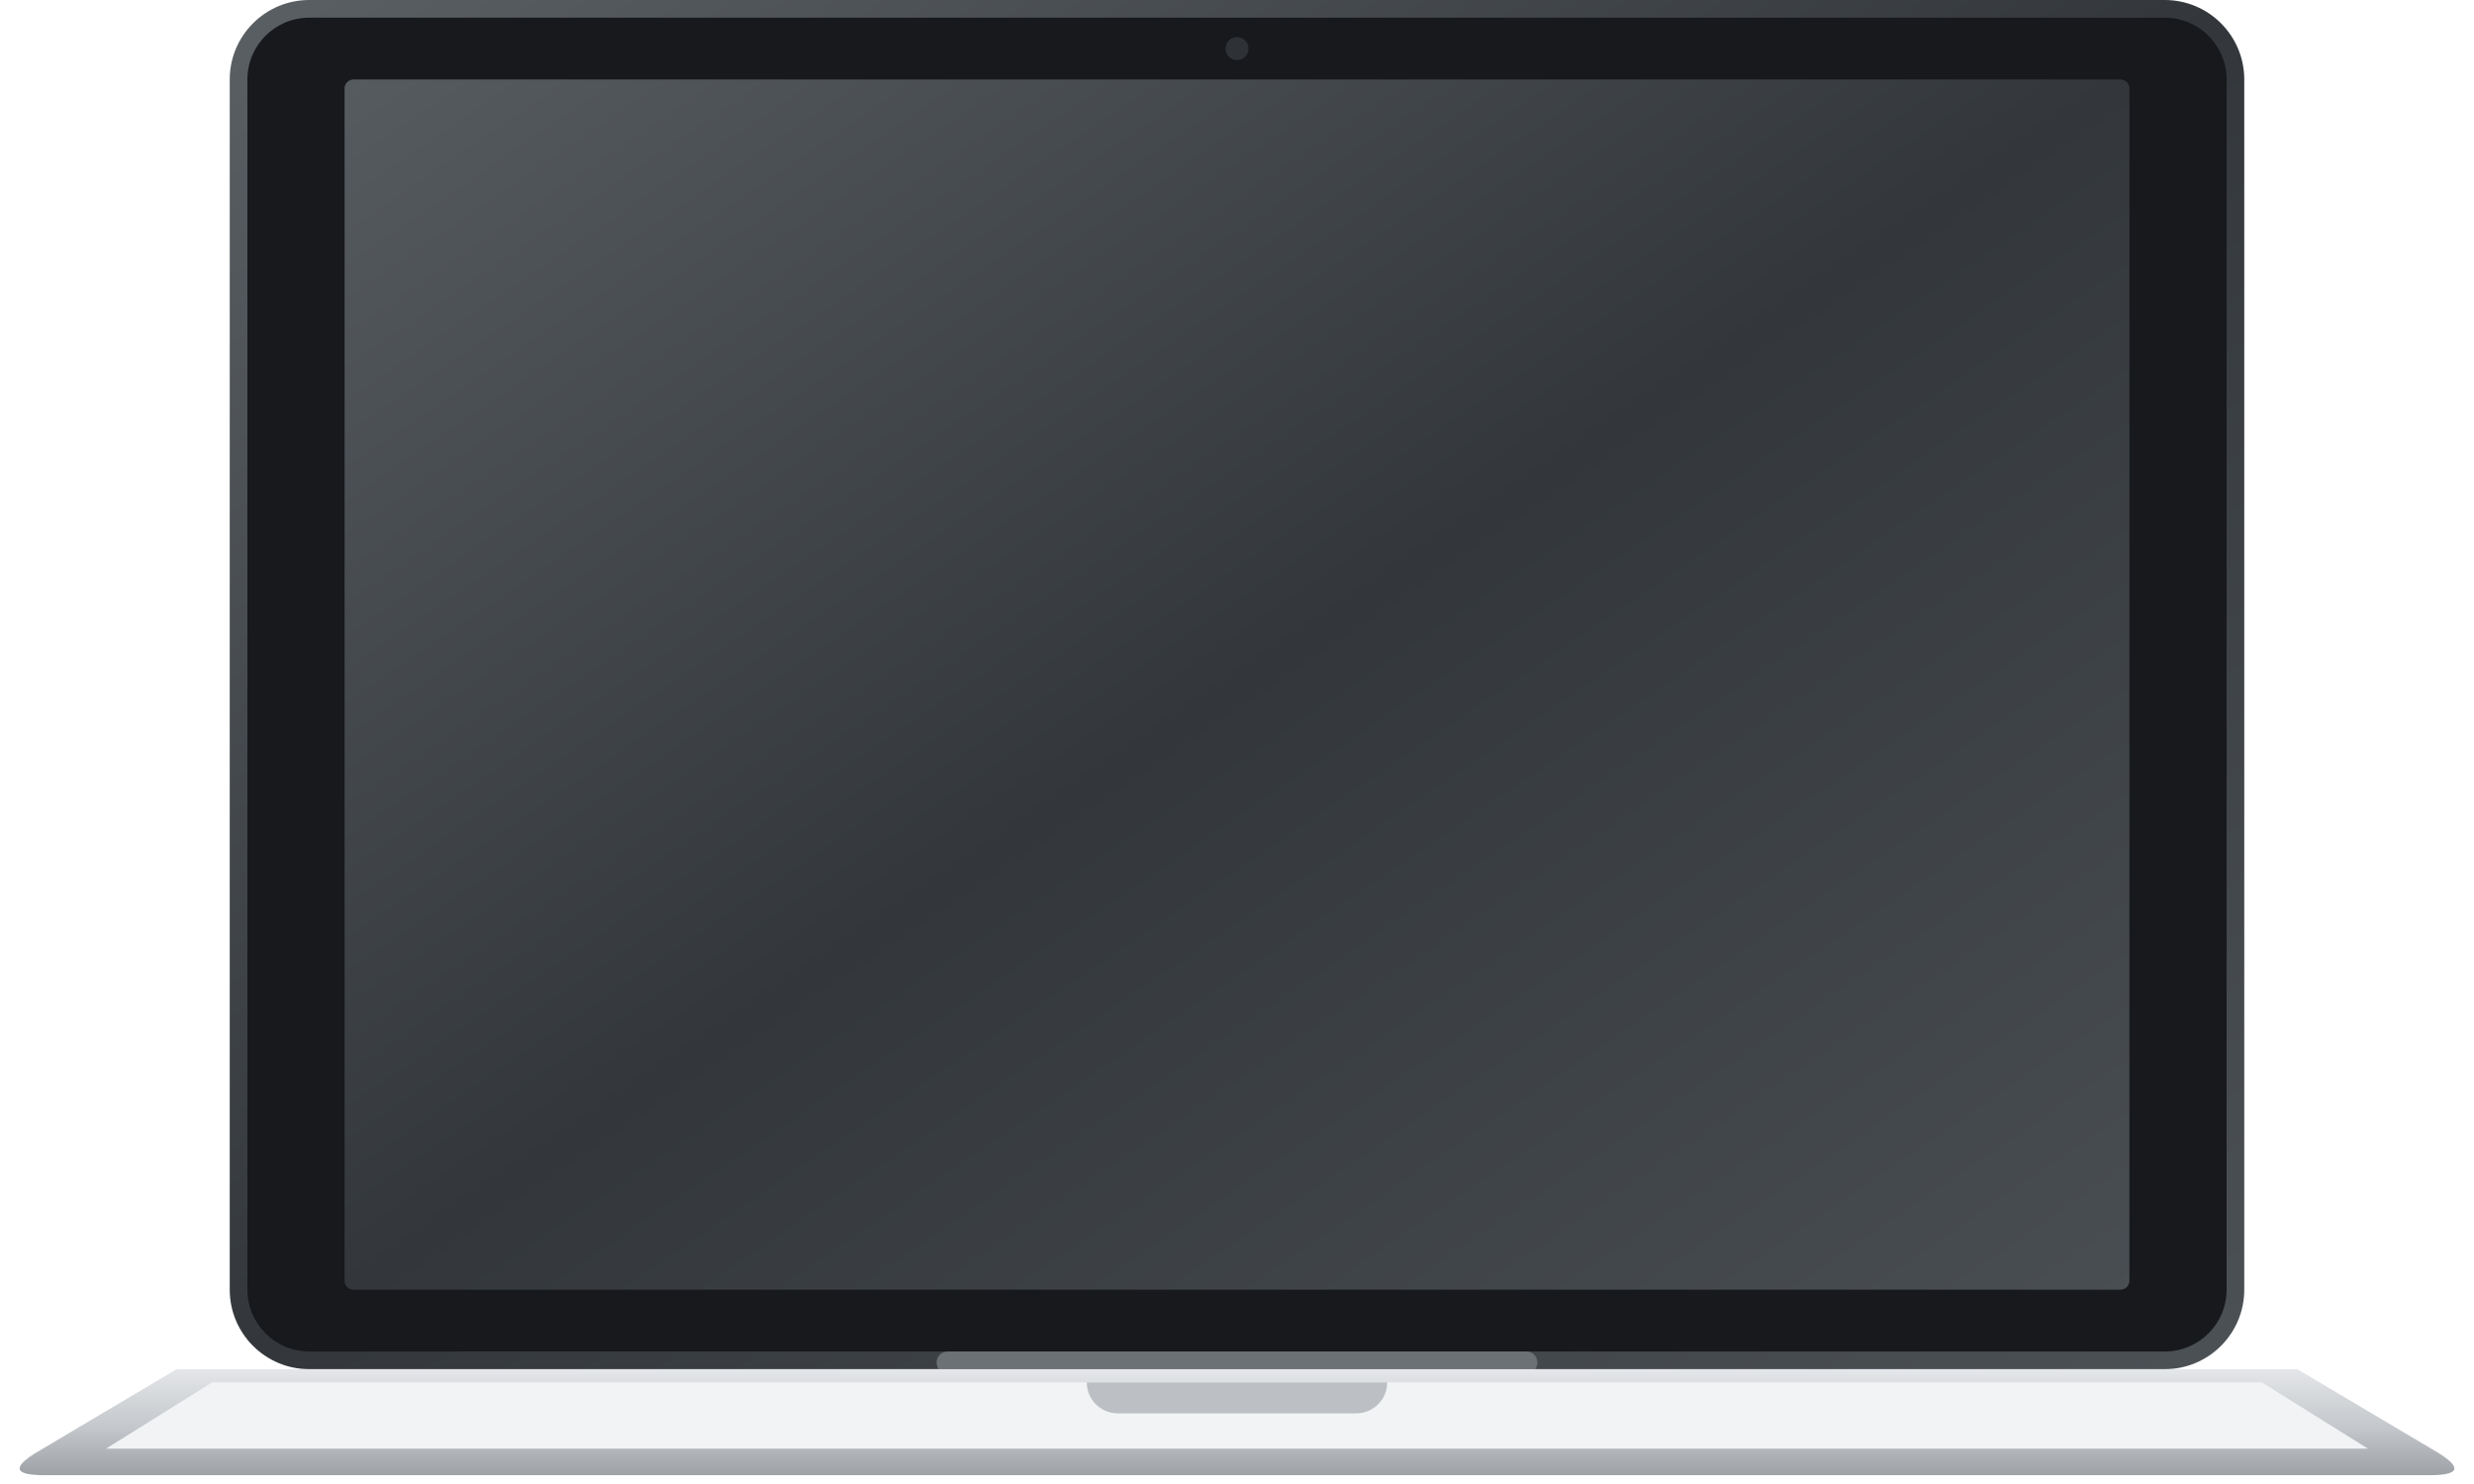
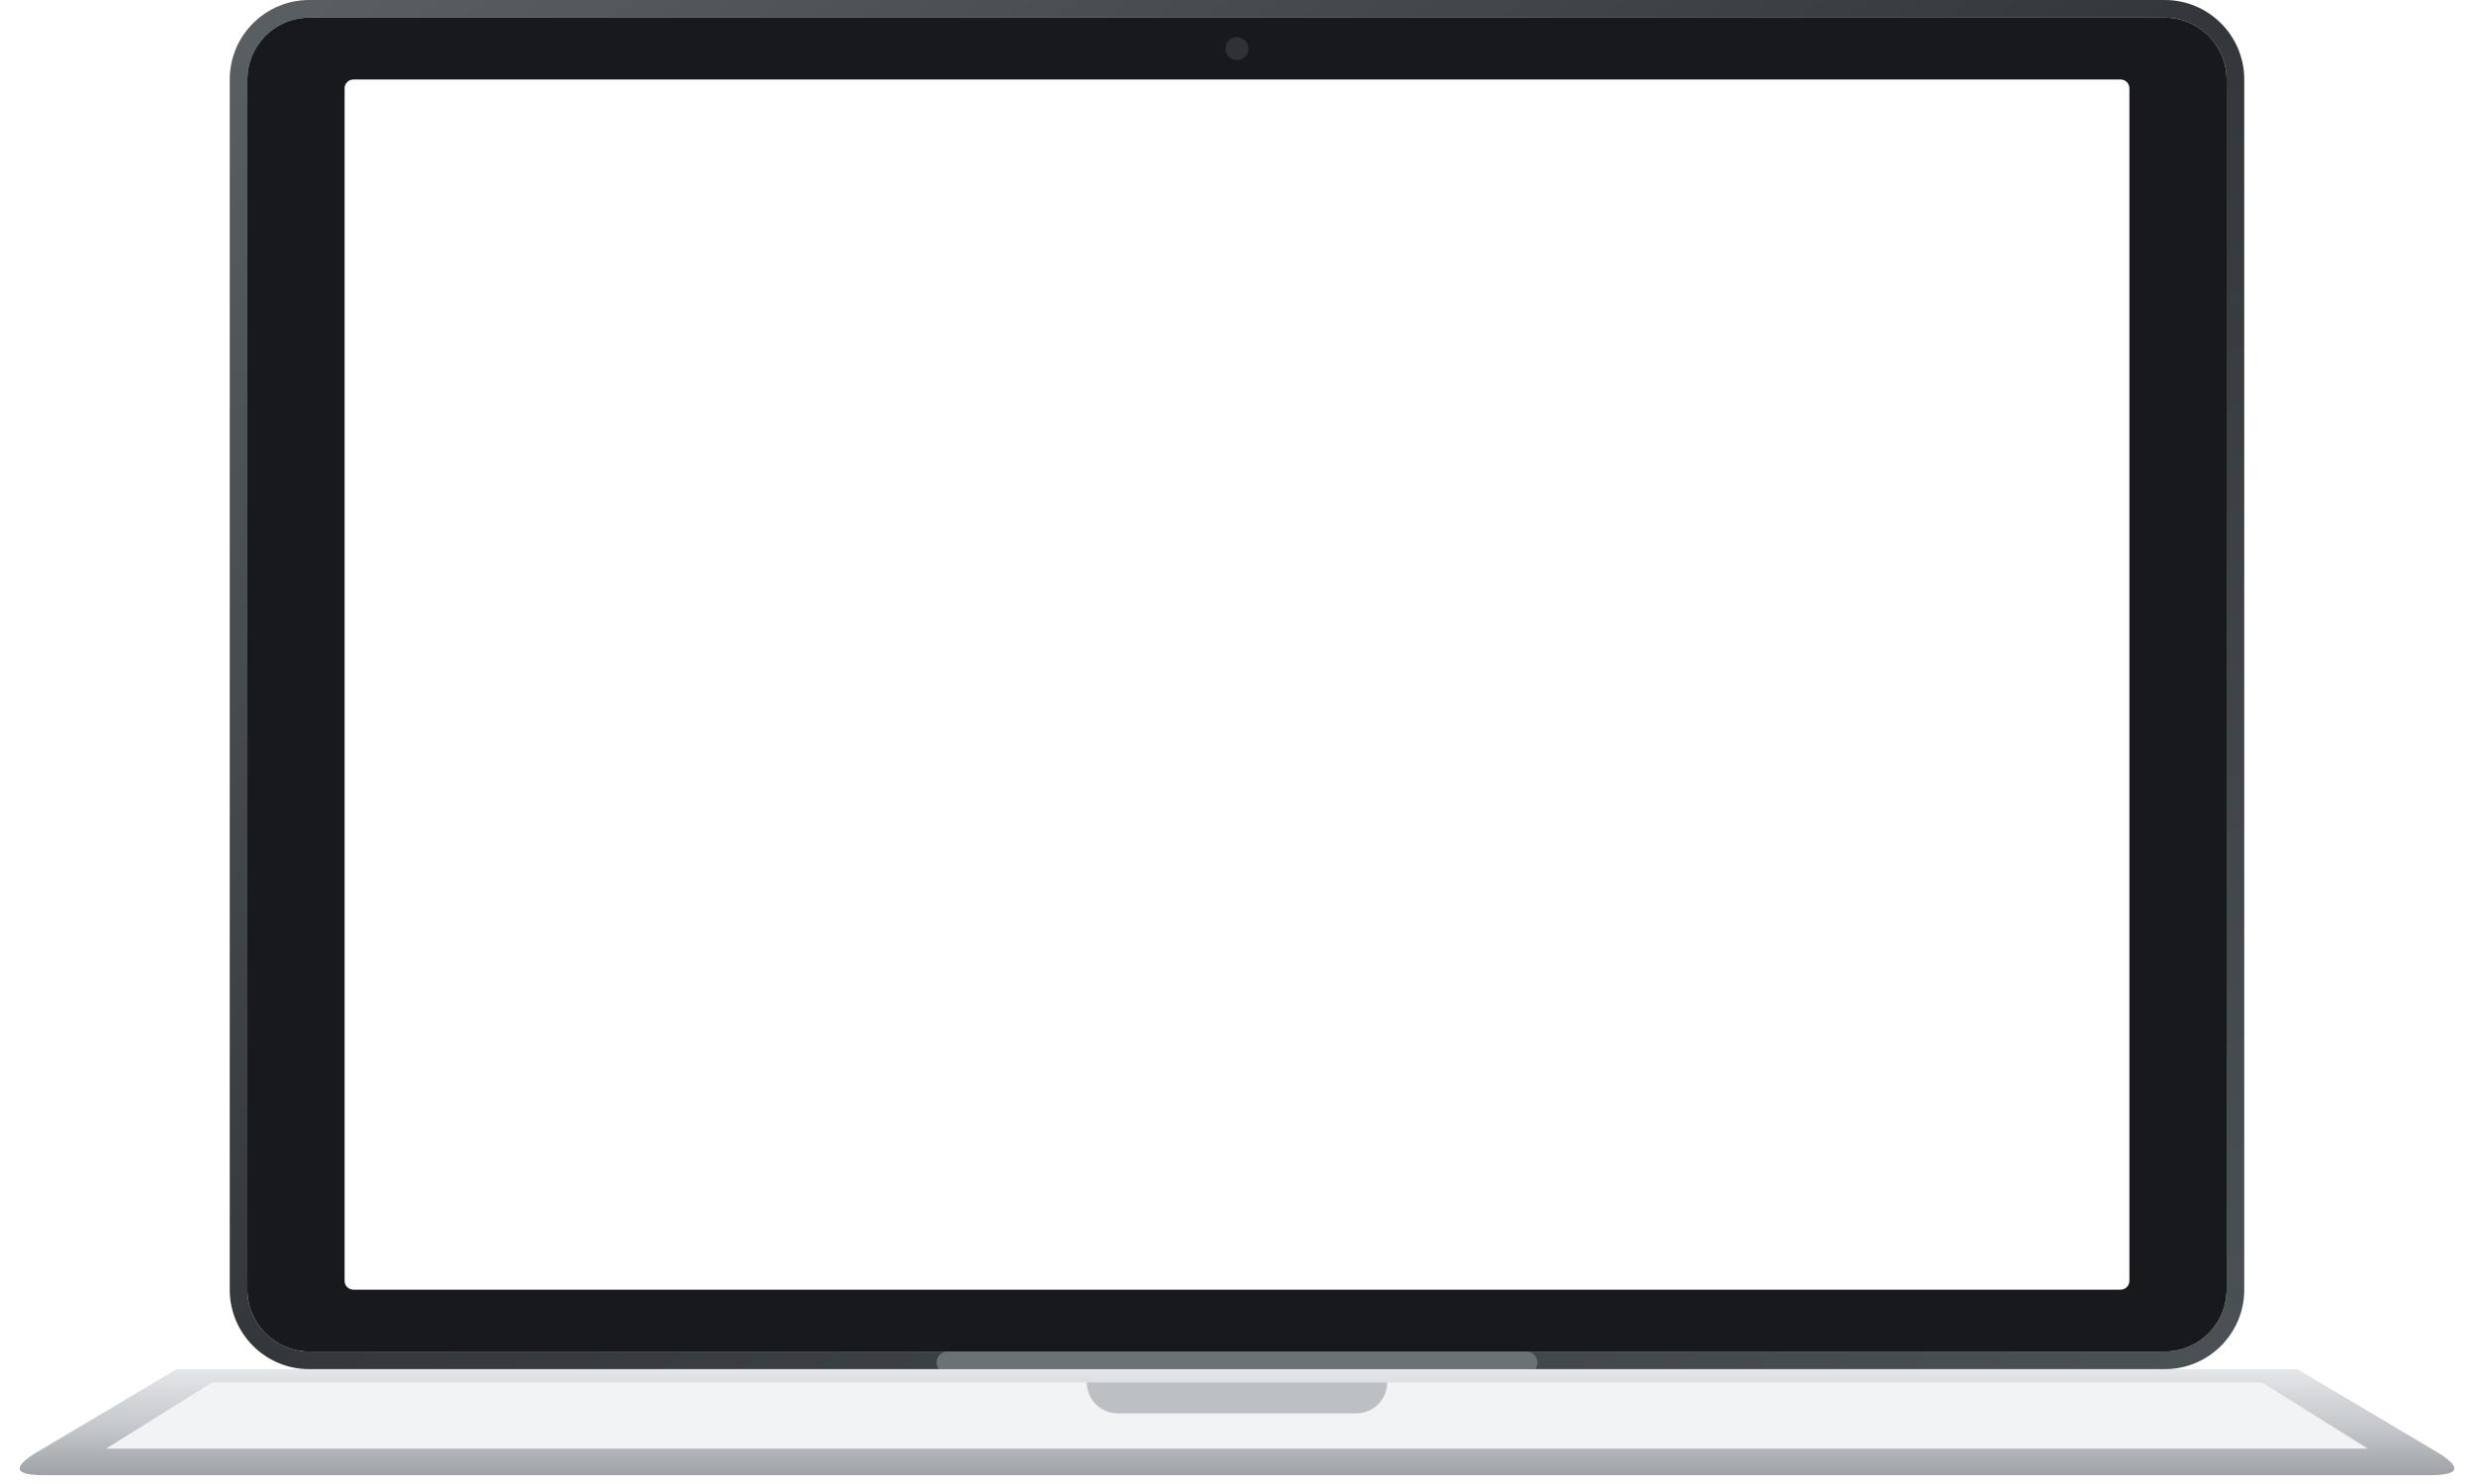
<svg xmlns="http://www.w3.org/2000/svg" viewBox="0 0 560 336">
  <defs>
    <linearGradient id="deck" x1="0" y1="0" x2="0" y2="1">
      <stop offset="0" stop-color="#E4E6E9" />
      <stop offset=".55" stop-color="#C4C7CB" />
      <stop offset="1" stop-color="#9EA2A7" />
    </linearGradient>
    <linearGradient id="lidedge" x1="0" y1="0" x2="1" y2="1">
      <stop offset="0" stop-color="#5B6065" />
      <stop offset=".5" stop-color="#33373B" />
      <stop offset="1" stop-color="#4C5156" />
    </linearGradient>
  </defs>
-   <rect x="52" y="0" width="456" height="310" rx="18" fill="url(#lidedge)" />
+   <path fill-rule="evenodd" fill="url(#lidedge)" d="M70,0 H490 A18,18 0 0 1 508,18 V292 A18,18 0 0 1 490,310 H70 A18,18 0 0 1 52,292 V18 A18,18 0 0 1 70,0 Z            M70,4 H490 A14,14 0 0 1 504,18 V292 A14,14 0 0 1 490,306 H70 A14,14 0 0 1 56,292 V18 A14,14 0 0 1 70,4 Z" />
  <path fill-rule="evenodd" fill="#17191C" d="M70,4 H490 A14,14 0 0 1 504,18 V292 A14,14 0 0 1 490,306 H70 A14,14 0 0 1 56,292 V18 A14,14 0 0 1 70,4 Z M80,18 H480 A2,2 0 0 1 482,20 V290 A2,2 0 0 1 480,292 H80 A2,2 0 0 1 78,290 V20 A2,2 0 0 1 80,18 Z" />
  <circle cx="280" cy="11" r="2.6" fill="#2E3237" />
  <rect x="212" y="306" width="136" height="5" rx="2.5" fill="#6C7176" />
  <path d="M40,310 H520 L552,329 Q560,334 550,334 H10 Q0,334 8,329 Z" fill="url(#deck)" />
  <path d="M48,313 H512 L536,328 H24 Z" fill="#F1F3F5" />
  <path d="M246,313 H314 A7,7 0 0 1 307,320 H253 A7,7 0 0 1 246,313 Z" fill="#BCC0C4" />
</svg>
